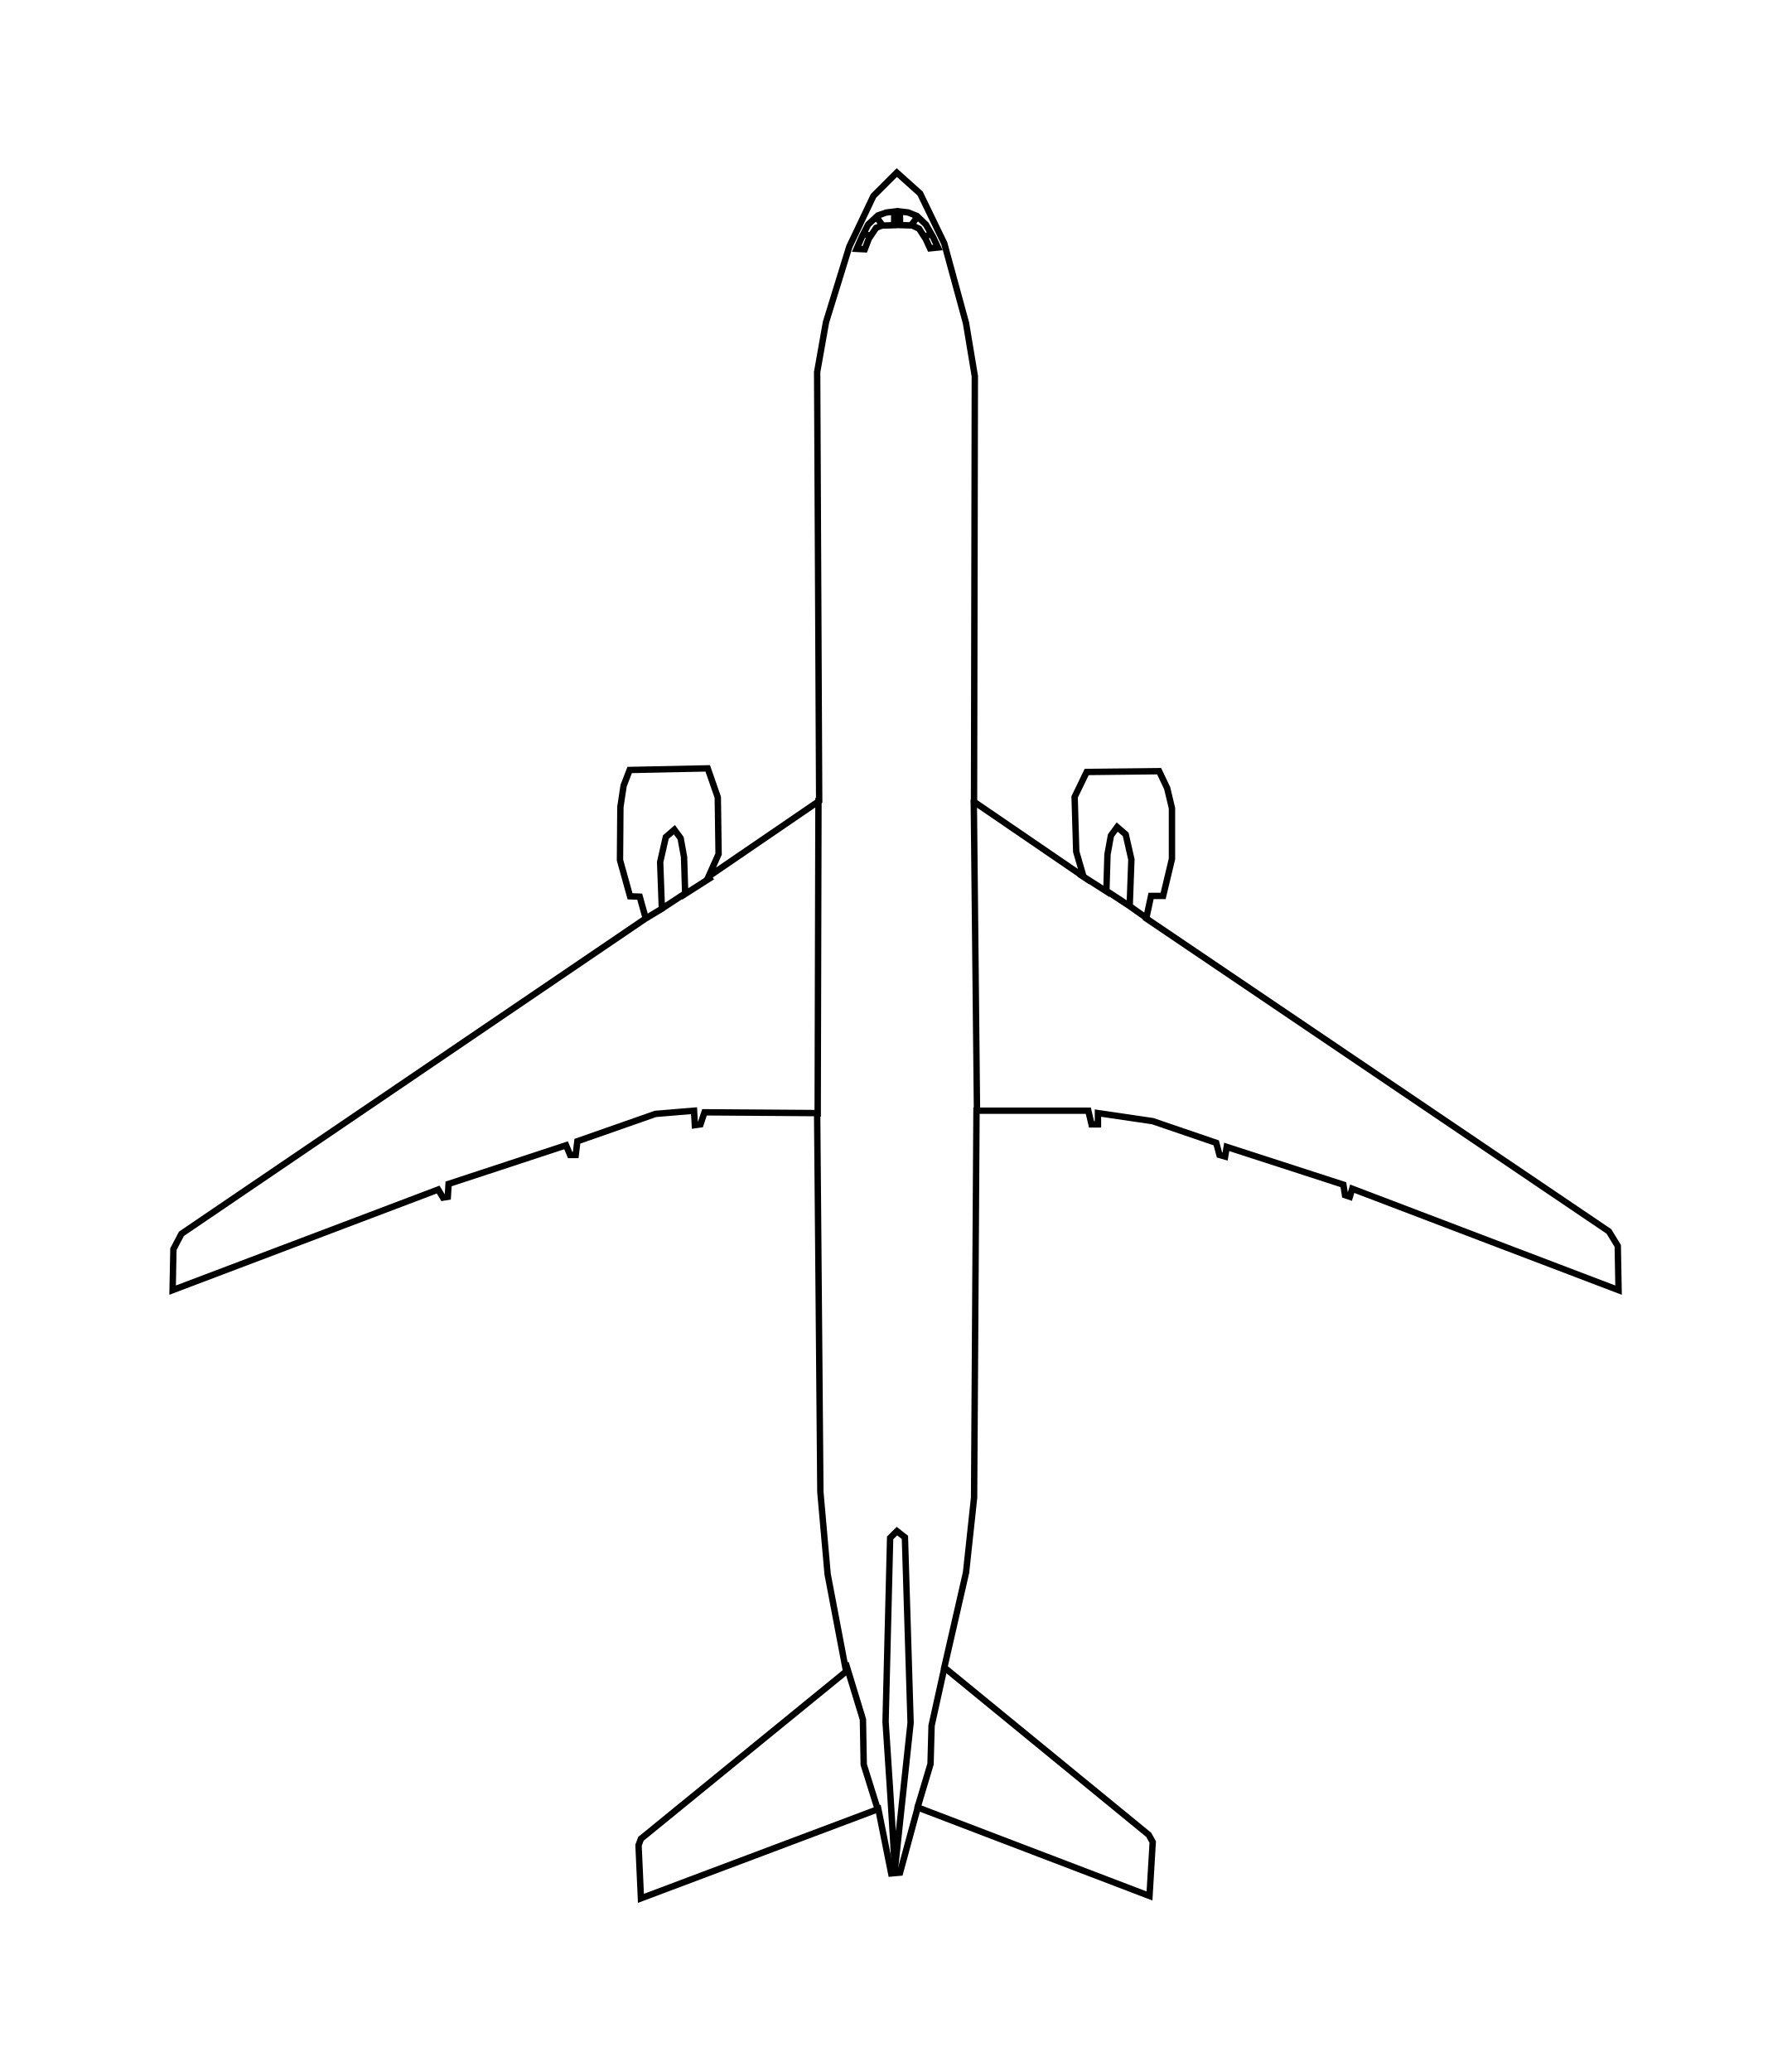
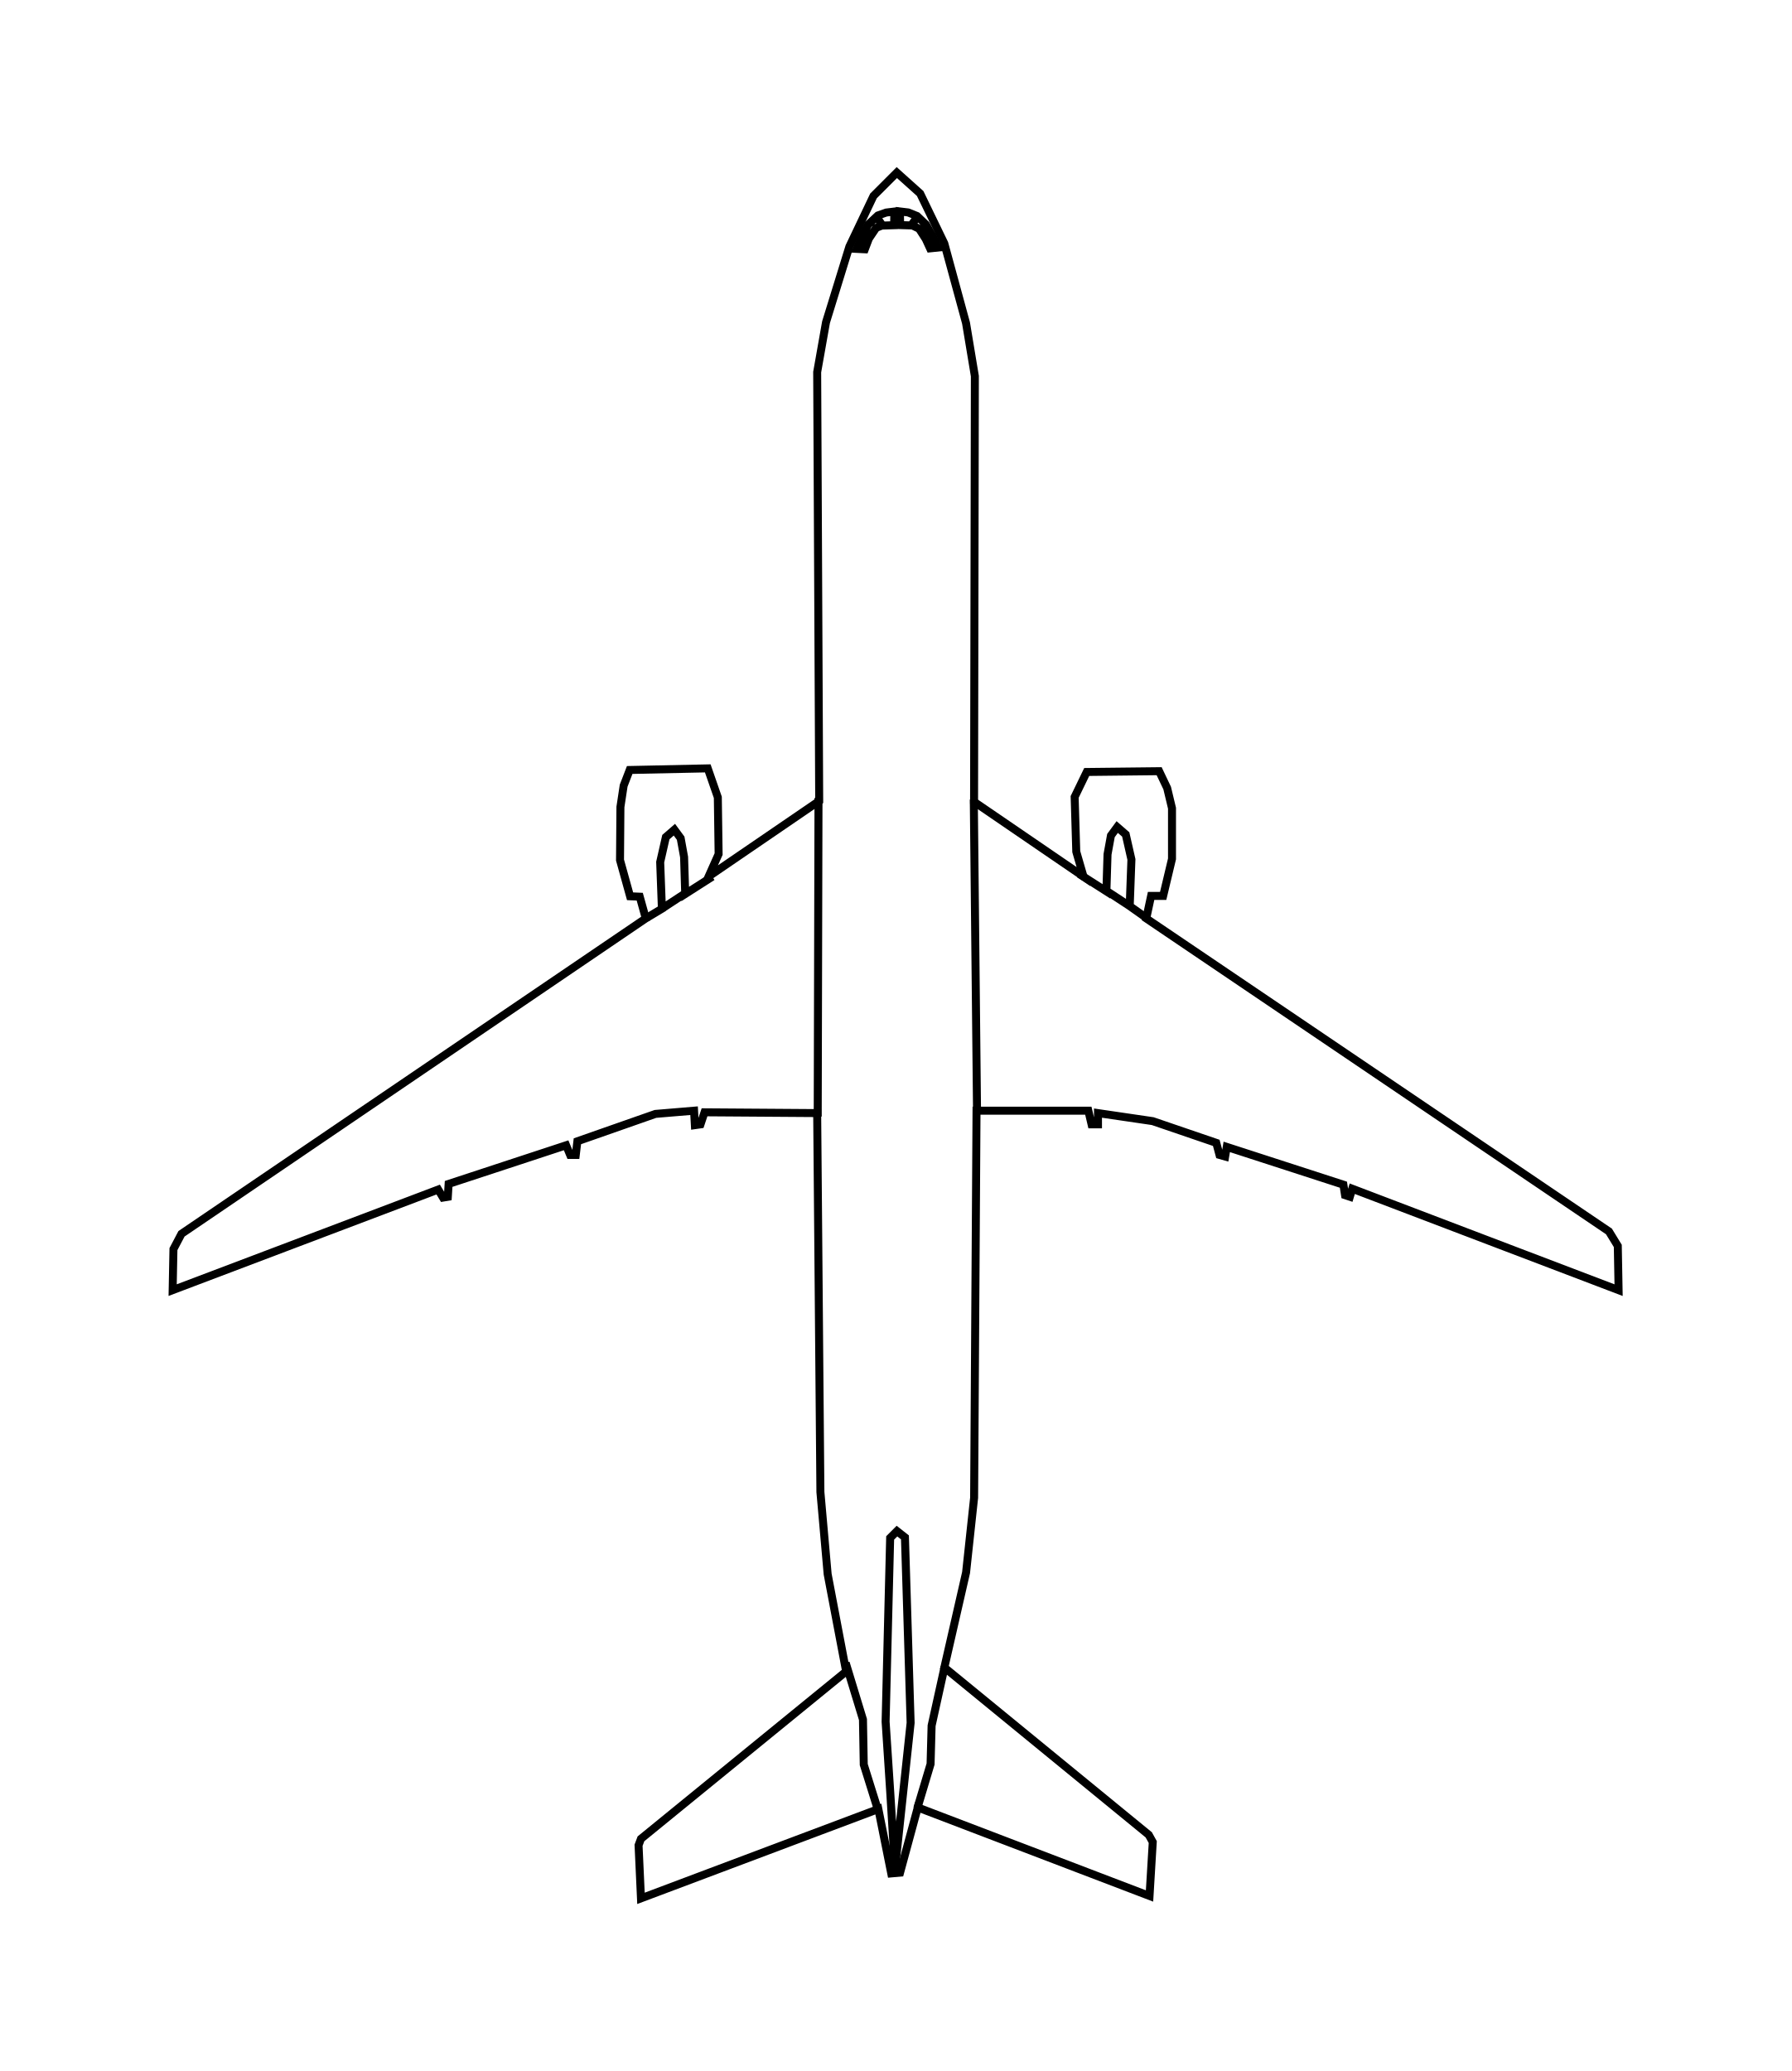
- <svg xmlns="http://www.w3.org/2000/svg" viewBox="-6.765 -7.3 74.368 85.994" version="1.1" id="svg1542">
+ <svg xmlns="http://www.w3.org/2000/svg" width="156.89" height="181.41" viewBox="-6.765 -7.3 74.368 85.994" version="1.1" id="svg1542">
  <defs id="defs1536" />
  <g id="layer3">
-     <path style="fill:none;stroke:#000000;stroke-width:0.265px;stroke-linecap:butt;stroke-linejoin:miter;stroke-opacity:1" d="m 30.469,-0.134 -0.969,0.969 -1.002,2.105 -0.969,3.14 -0.367,2.071 0.084,17.807 -4.594,3.14 0.418,-0.935 -0.033,-2.355 -0.418,-1.203 -3.241,0.067 -0.251,0.651 -0.134,0.885 -0.017,2.205 0.418,1.503 0.401,0.017 0.251,0.902 -19.277,13.096 -0.334,0.635 -0.033,1.704 11.025,-4.176 0.2,0.334 0.2,-0.033 0.033,-0.535 4.878,-1.604 0.167,0.401 h 0.234 l 0.067,-0.568 3.241,-1.136 1.604,-0.134 0.033,0.601 0.234,-0.033 0.167,-0.501 4.677,0.033 0.134,15.735 0.301,3.408 0.768,4.042 -8.519,6.949 -0.1,0.267 0.1,2.205 9.856,-3.708 0.535,2.673 0.367,-0.033 0.735,-2.706 9.622,3.675 0.134,-2.238 -0.167,-0.301 -8.486,-6.949 0.902,-3.942 0.334,-3.107 0.1,-16.07 H 38.42 l 0.134,0.568 h 0.267 v -0.468 l 2.272,0.334 2.639,0.902 0.134,0.501 0.234,0.067 0.067,-0.401 4.844,1.57 0.067,0.434 0.2,0.067 0.1,-0.334 L 60.436,46.271 60.403,44.434 60.035,43.832 40.825,30.836 41.026,29.901 h 0.501 l 0.367,-1.537 v -2.105 l -0.2,-0.835 -0.334,-0.702 -3.007,0.033 -0.501,1.036 0.067,2.272 0.301,1.036 L 33.676,25.992 33.709,8.319 33.342,6.114 32.44,2.806 31.438,0.735 Z" id="path1997" />
+     <path style="fill:none;stroke:#000000;stroke-width:0.331px;stroke-linecap:butt;stroke-linejoin:miter;stroke-opacity:1" d="m 30.469,-0.134 -0.969,0.969 -1.002,2.105 -0.969,3.14 -0.367,2.071 0.084,17.807 -4.594,3.14 0.418,-0.935 -0.033,-2.355 -0.418,-1.203 -3.241,0.067 -0.251,0.651 -0.134,0.885 -0.017,2.205 0.418,1.503 0.401,0.017 0.251,0.902 -19.277,13.096 -0.334,0.635 -0.033,1.704 11.025,-4.176 0.2,0.334 0.2,-0.033 0.033,-0.535 4.878,-1.604 0.167,0.401 h 0.234 l 0.067,-0.568 3.241,-1.136 1.604,-0.134 0.033,0.601 0.234,-0.033 0.167,-0.501 4.677,0.033 0.134,15.735 0.301,3.408 0.768,4.042 -8.519,6.949 -0.1,0.267 0.1,2.205 9.856,-3.708 0.535,2.673 0.367,-0.033 0.735,-2.706 9.622,3.675 0.134,-2.238 -0.167,-0.301 -8.486,-6.949 0.902,-3.942 0.334,-3.107 0.1,-16.07 H 38.42 l 0.134,0.568 h 0.267 v -0.468 l 2.272,0.334 2.639,0.902 0.134,0.501 0.234,0.067 0.067,-0.401 4.844,1.57 0.067,0.434 0.2,0.067 0.1,-0.334 L 60.436,46.271 60.403,44.434 60.035,43.832 40.825,30.836 41.026,29.901 h 0.501 l 0.367,-1.537 v -2.105 l -0.2,-0.835 -0.334,-0.702 -3.007,0.033 -0.501,1.036 0.067,2.272 0.301,1.036 L 33.676,25.992 33.709,8.319 33.342,6.114 32.44,2.806 31.438,0.735 Z" id="path1997" />
  </g>
  <g id="layer9">
-     <path id="path8954" style="fill:none;stroke:#000000;stroke-width:0.265" d="m 30.381,70.414 c 0,-0.638 -0.378,-6.225 -0.378,-6.225 l 0.189,-7.63 0.283,-0.283 0.331,0.26 0.236,7.701 z m 0.937,-2.623 0.552,-1.844 0.043,-1.593 0.54,-2.443 m -2.756,5.98 -0.601,-1.921 -0.033,-1.871 -0.718,-2.355 M 33.799,38.861 33.665,25.899 m -6.481,13.163 0.033,-13.23 m -6.479,4.583 0.969,-0.635 m 18.407,0.527 -0.969,-0.635 m 1.619,1.095 -0.626,-0.443 0.071,-1.937 -0.236,-1.039 -0.354,-0.307 -0.26,0.354 -0.142,0.78 -0.047,1.536 -1.126,-0.72 m -17.967,1.826 0.638,-0.383 -0.071,-1.937 0.236,-1.039 0.354,-0.307 0.26,0.354 0.142,0.78 0.047,1.536 1.126,-0.72 m 8.804,-26.561 0.251,-0.117 m -2.698,0.017 0.159,0.033 m 1.744,-0.423 0.238,-0.32 m -1.649,0.025 0.197,0.279 v 0 m 2.323,0.944 -0.329,0.034 -0.177,-0.384 -0.277,-0.431 -0.278,-0.135 -0.511,-0.016 -0.009,-0.566 0.34,0.041 0.369,0.147 0.369,0.352 0.305,0.532 z m -3.376,0.056 0.338,0.017 0.168,-0.442 0.302,-0.448 0.236,-0.094 0.511,-0.016 0.009,-0.566 -0.34,0.041 -0.344,0.122 -0.403,0.377 -0.263,0.516 z" />
+     <path id="path8954" style="fill:none;stroke:#000000;stroke-width:0.332" d="m 30.381,70.414 c 0,-0.638 -0.378,-6.225 -0.378,-6.225 l 0.189,-7.63 0.283,-0.283 0.331,0.26 0.236,7.701 z m 0.937,-2.623 0.552,-1.844 0.043,-1.593 0.54,-2.443 m -2.756,5.98 -0.601,-1.921 -0.033,-1.871 -0.718,-2.355 M 33.799,38.861 33.665,25.899 m -6.481,13.163 0.033,-13.23 m -6.479,4.583 0.969,-0.635 m 18.407,0.527 -0.969,-0.635 m 1.619,1.095 -0.626,-0.443 0.071,-1.937 -0.236,-1.039 -0.354,-0.307 -0.26,0.354 -0.142,0.78 -0.047,1.536 -1.126,-0.72 m -17.967,1.826 0.638,-0.383 -0.071,-1.937 0.236,-1.039 0.354,-0.307 0.26,0.354 0.142,0.78 0.047,1.536 1.126,-0.72 m 8.804,-26.561 0.251,-0.117 m -2.698,0.017 0.159,0.033 m 1.744,-0.423 0.238,-0.32 m -1.649,0.025 0.197,0.279 v 0 m 2.323,0.944 -0.329,0.034 -0.177,-0.384 -0.277,-0.431 -0.278,-0.135 -0.511,-0.016 -0.009,-0.566 0.34,0.041 0.369,0.147 0.369,0.352 0.305,0.532 z m -3.376,0.056 0.338,0.017 0.168,-0.442 0.302,-0.448 0.236,-0.094 0.511,-0.016 0.009,-0.566 -0.34,0.041 -0.344,0.122 -0.403,0.377 -0.263,0.516 z" />
  </g>
</svg>
